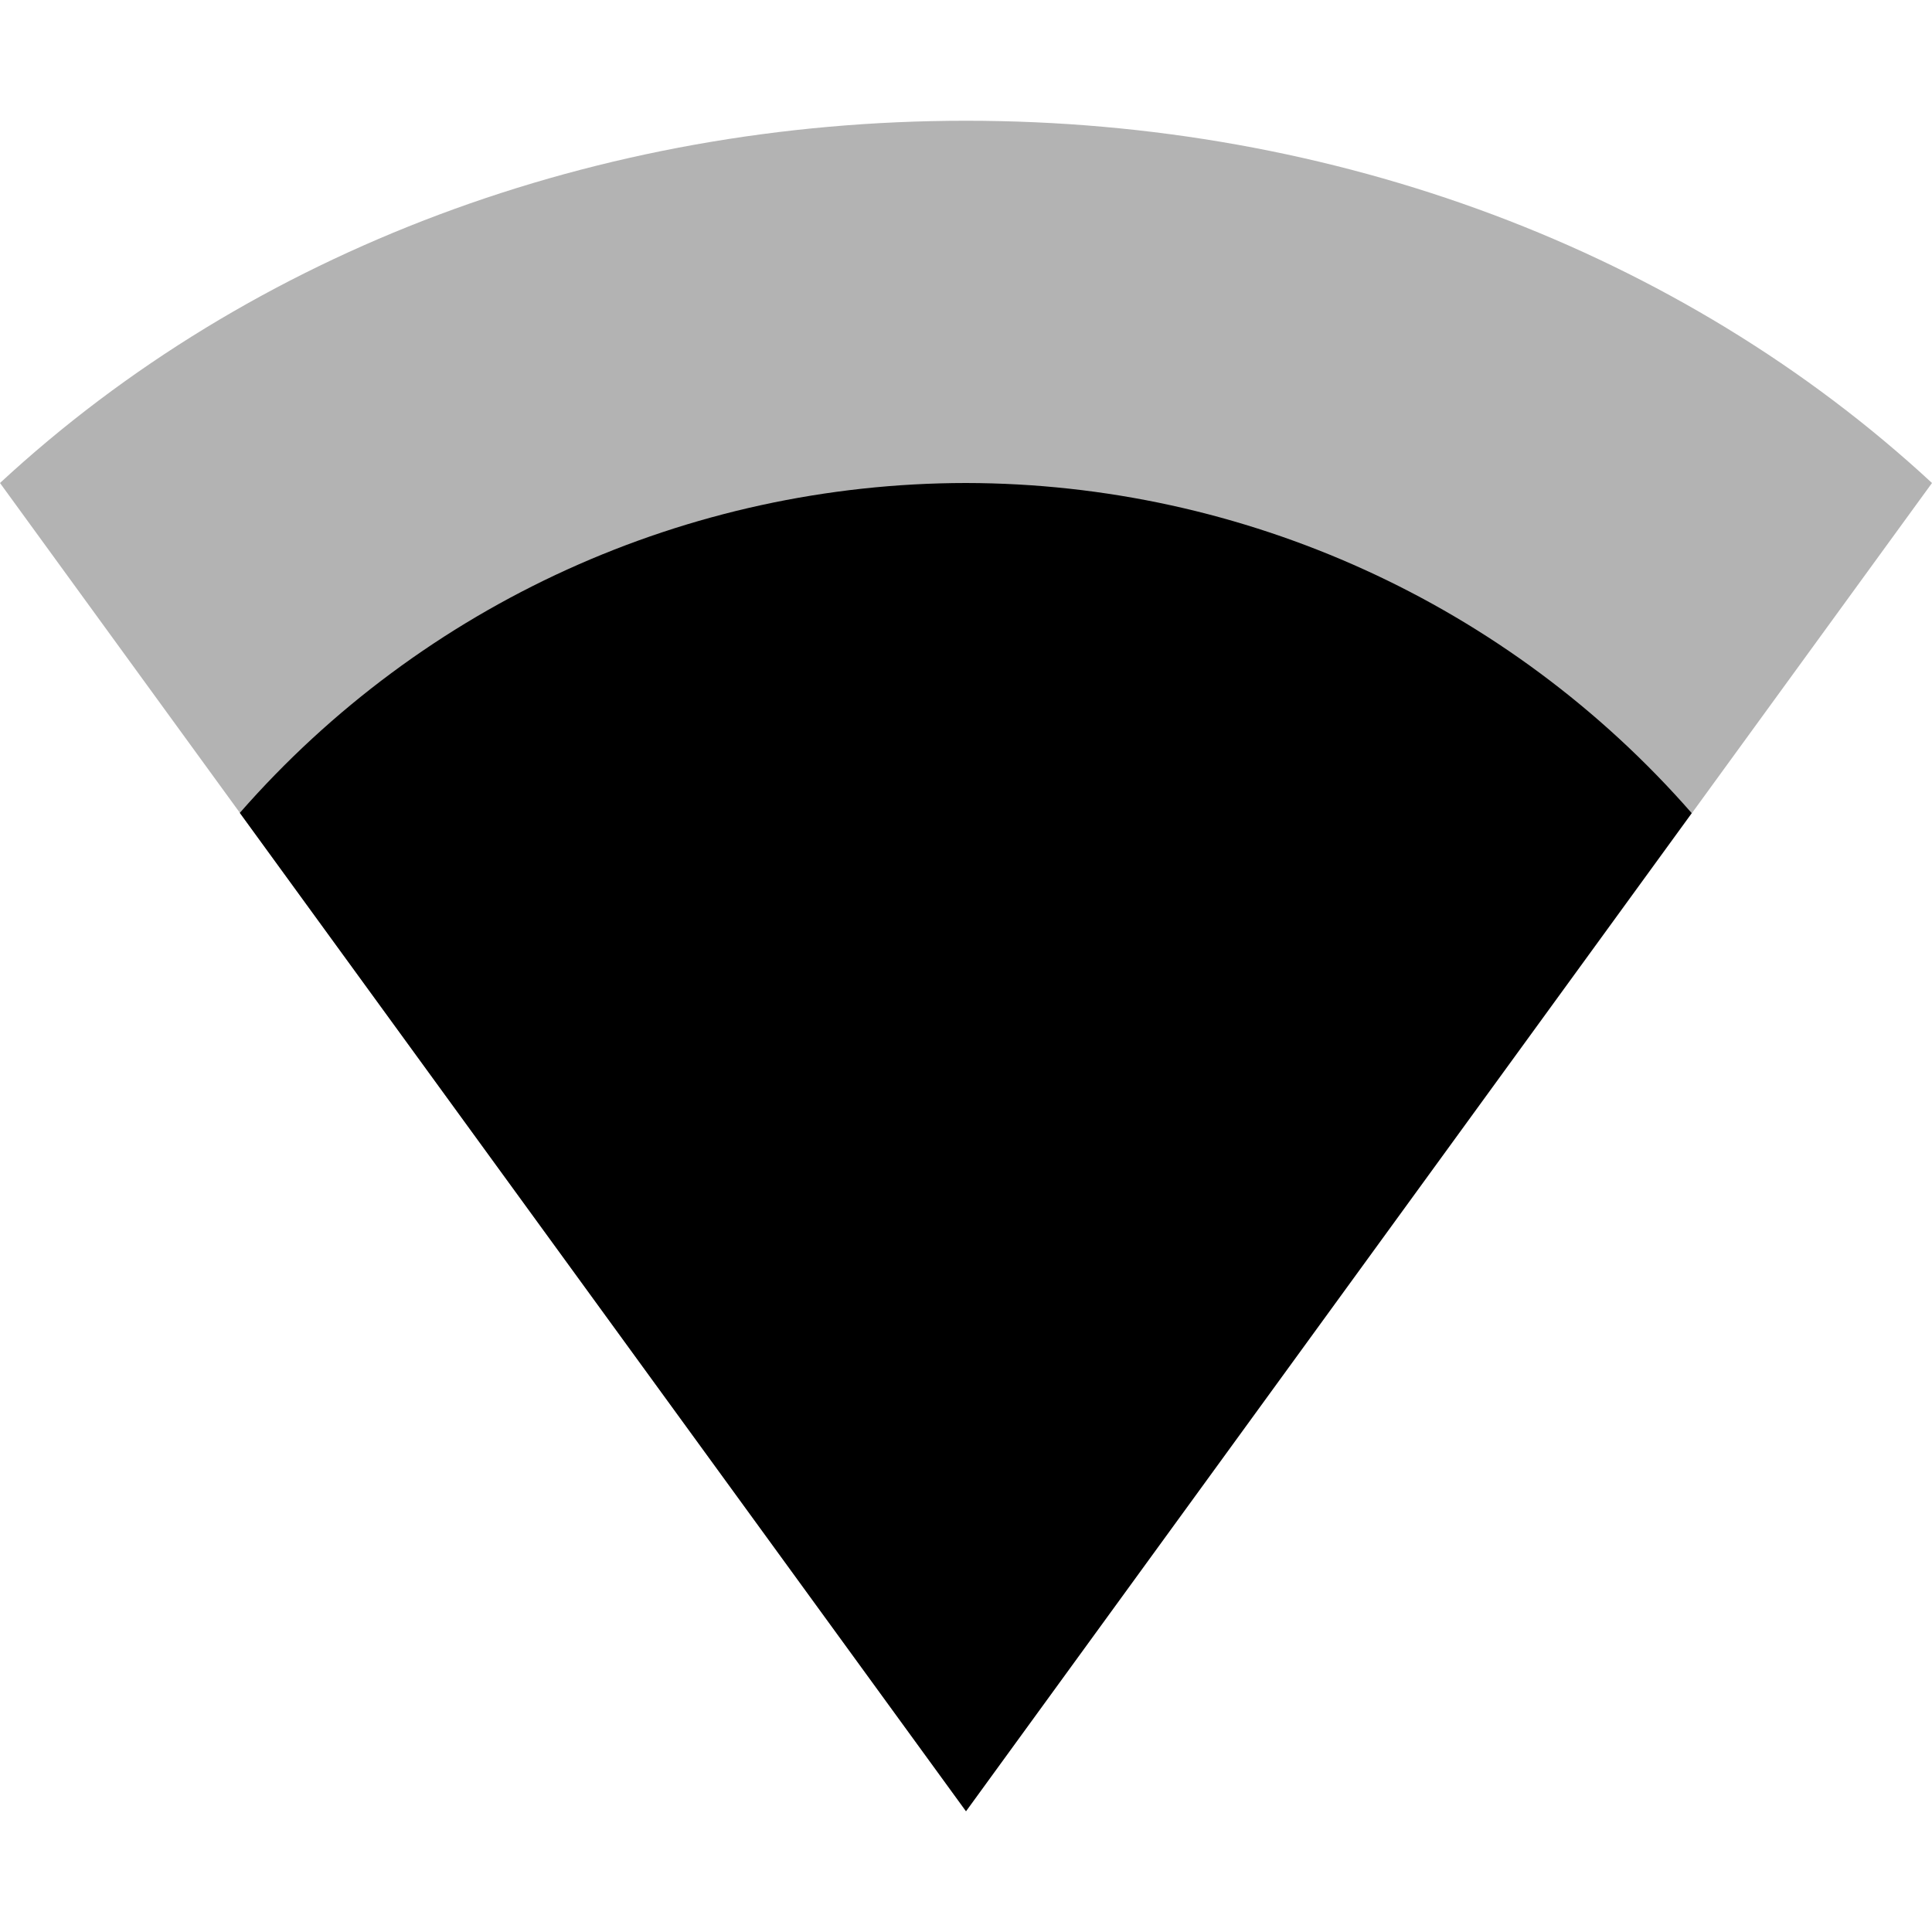
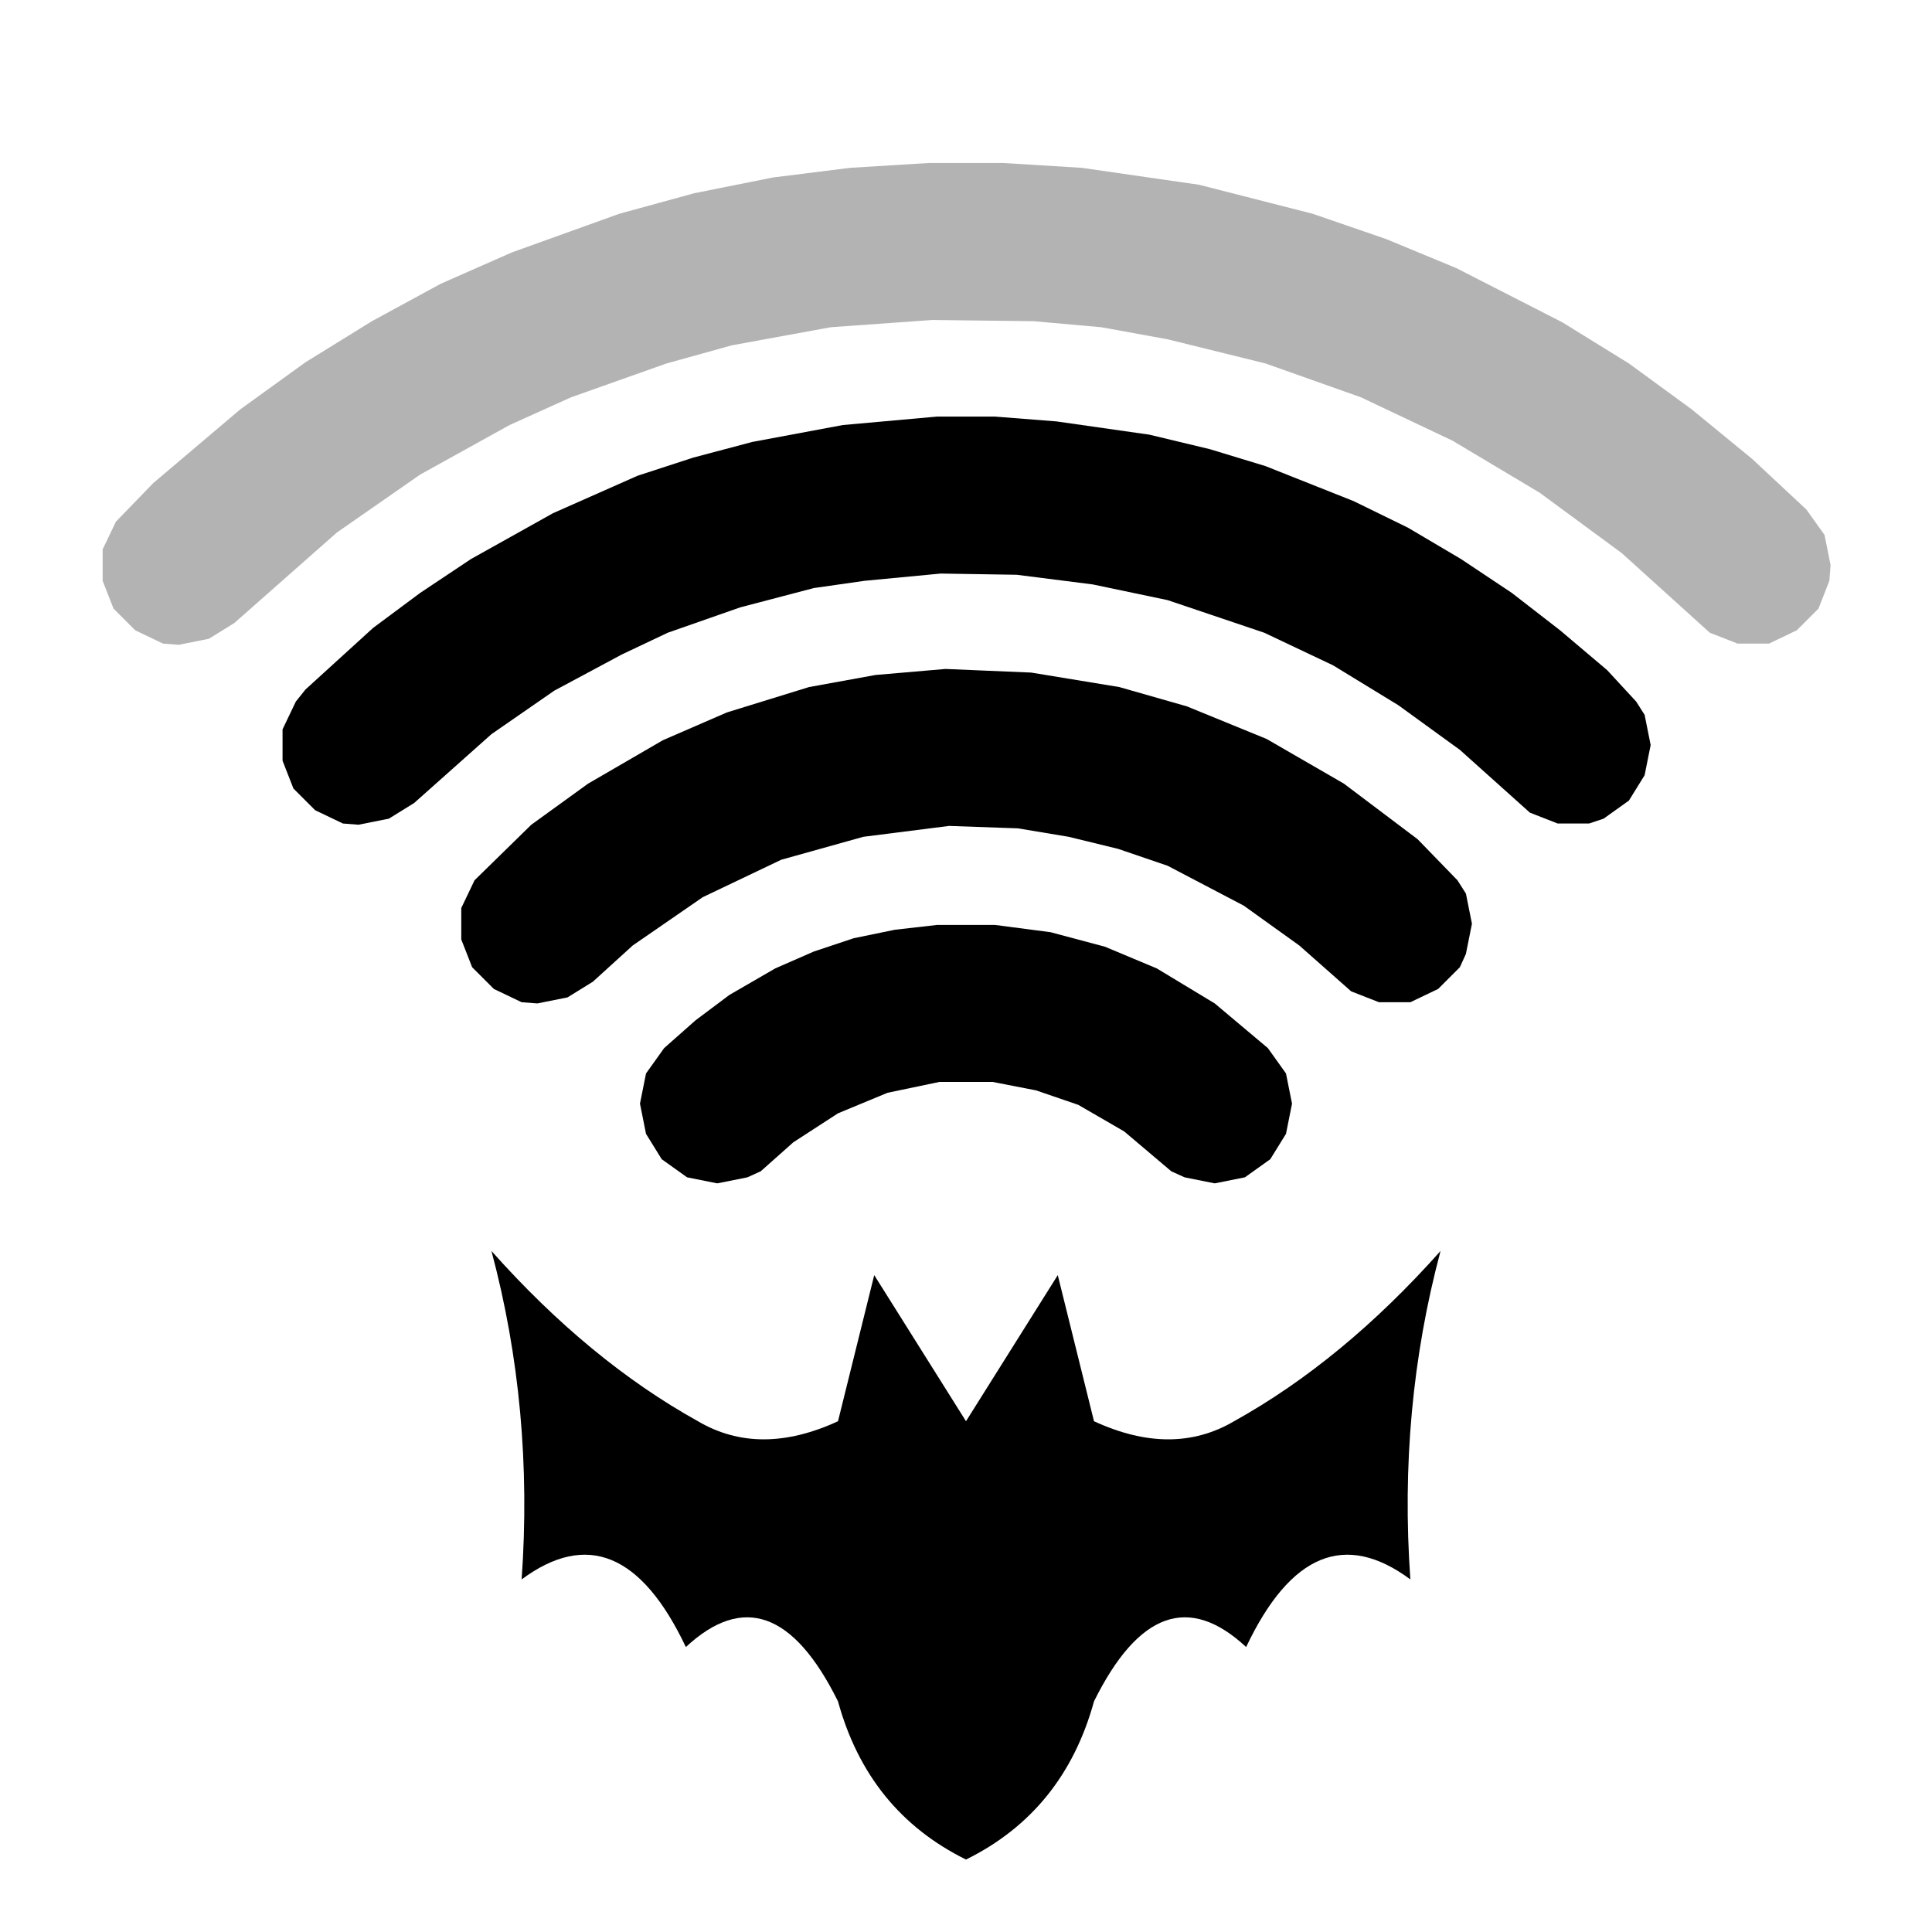
- <svg xmlns="http://www.w3.org/2000/svg" width="16" height="16" version="1.1">
-   <path style="opacity:0.3;fill:currentColor" d="M 0,4 C 2.081,2.073 4.949,1 8,1 c 3.051,0 5.919,1.073 8,3 L 8,15 Z" />
-   <path style="fill:currentColor" d="M 8 4 A 8 8 0 0 0 1.986 6.732 L 8 15 L 14.01 6.734 A 8 8 0 0 0 8 4 z" />
+ <svg xmlns="http://www.w3.org/2000/svg" width="16" height="16" viewBox="0 0 16 16">
+   <path fill="currentColor" opacity="0.3" d="M1.94,5.16 1.73,5.29 1.48,5.34 1.35,5.33 1.12,5.22 0.94,5.04 0.85,4.81 0.85,4.55 0.96,4.32 1.27,4 1.99,3.39 2.53,3 3.08,2.66 3.65,2.35 4.24,2.09 5.13,1.77 5.75,1.6 6.4,1.47 7.04,1.39 7.69,1.35 8.31,1.35 8.96,1.39 9.93,1.53 10.87,1.77 11.48,1.98 12.06,2.22 12.94,2.67 13.49,3.01 14.01,3.39 14.51,3.8 14.96,4.22 15.11,4.43 15.16,4.68 15.15,4.81 15.06,5.04 14.88,5.22 14.65,5.33 14.39,5.33 14.16,5.24 13.43,4.58 12.75,4.08 12.03,3.65 11.27,3.29 10.48,3.01 9.67,2.81 9.12,2.71 8.56,2.66 7.72,2.65 6.88,2.71 6.06,2.86 5.52,3.01 4.73,3.29 4.22,3.52 3.48,3.93 2.79,4.41Z" />
+   <path fill="currentColor" d="M3.43,6.65 3.22,6.78 2.97,6.83 2.84,6.82 2.61,6.71 2.43,6.53 2.34,6.3 2.34,6.04 2.45,5.81 2.53,5.71 3.09,5.2 3.48,4.91 3.9,4.63 4.58,4.25 5.28,3.94 5.74,3.79 6.23,3.66 6.98,3.52 7.76,3.45 8.24,3.45 8.75,3.49 9.52,3.6 10.02,3.72 10.48,3.86 11.21,4.15 11.66,4.37 12.1,4.63 12.52,4.91 12.92,5.22 13.31,5.55 13.55,5.81 13.62,5.92 13.67,6.17 13.62,6.42 13.49,6.63 13.28,6.78 13.16,6.82 12.9,6.82 12.67,6.73 12.09,6.21 11.58,5.84 11.04,5.51 10.47,5.24 9.67,4.97 9.05,4.84 8.42,4.76 7.79,4.75 7.16,4.81 6.74,4.87 6.13,5.03 5.53,5.24 5.15,5.42 4.59,5.72 4.07,6.08ZM5.24,7.83 4.91,8.13 4.7,8.26 4.45,8.31 4.32,8.3 4.09,8.19 3.91,8.01 3.82,7.78 3.82,7.52 3.93,7.29 4.4,6.83 4.87,6.49 5.49,6.13 6.02,5.9 6.7,5.69 7.25,5.59 7.83,5.54 8.54,5.57 9.27,5.69 9.83,5.85 10.49,6.12 11.13,6.49 11.74,6.95 12.07,7.29 12.14,7.4 12.19,7.65 12.14,7.9 12.09,8.01 11.91,8.19 11.68,8.3 11.42,8.3 11.19,8.21 10.76,7.83 10.3,7.5 9.67,7.17 9.26,7.03 8.85,6.93 8.43,6.86 7.86,6.84 7.15,6.93 6.47,7.12 5.82,7.43ZM6.57,9.46 6.3,9.7 6.19,9.75 5.94,9.8 5.69,9.75 5.48,9.6 5.35,9.39 5.3,9.14 5.35,8.89 5.5,8.68 5.76,8.45 6.04,8.24 6.42,8.02 6.74,7.88 7.07,7.77 7.41,7.7 7.76,7.66 8.24,7.66 8.7,7.72 9.15,7.84 9.58,8.02 10.06,8.31 10.5,8.68 10.65,8.89 10.7,9.14 10.65,9.39 10.52,9.6 10.31,9.75 10.06,9.8 9.81,9.75 9.7,9.7 9.31,9.37 8.93,9.15 8.58,9.03 8.22,8.96 7.78,8.96 7.35,9.05 6.94,9.22Z" />
+   <path fill="currentColor" d="M 8,11.77 L 8.76,10.56 L 9.06,11.77 Q 9.71,12.07 10.22,11.77 Q 11.12,11.27 11.93,10.36 Q 11.58,11.67 11.68,13.08 Q 10.87,12.48 10.32,13.64 Q 9.61,12.98 9.06,14.09 Q 8.81,15 8,15.4 Q 7.19,15 6.94,14.09 Q 6.39,12.98 5.68,13.64 Q 5.13,12.48 4.32,13.08 Q 4.42,11.67 4.07,10.36 Q 4.88,11.27 5.78,11.77 Q 6.29,12.07 6.94,11.77 L 7.24,10.56 L 8,11.77 Z" />
</svg>
